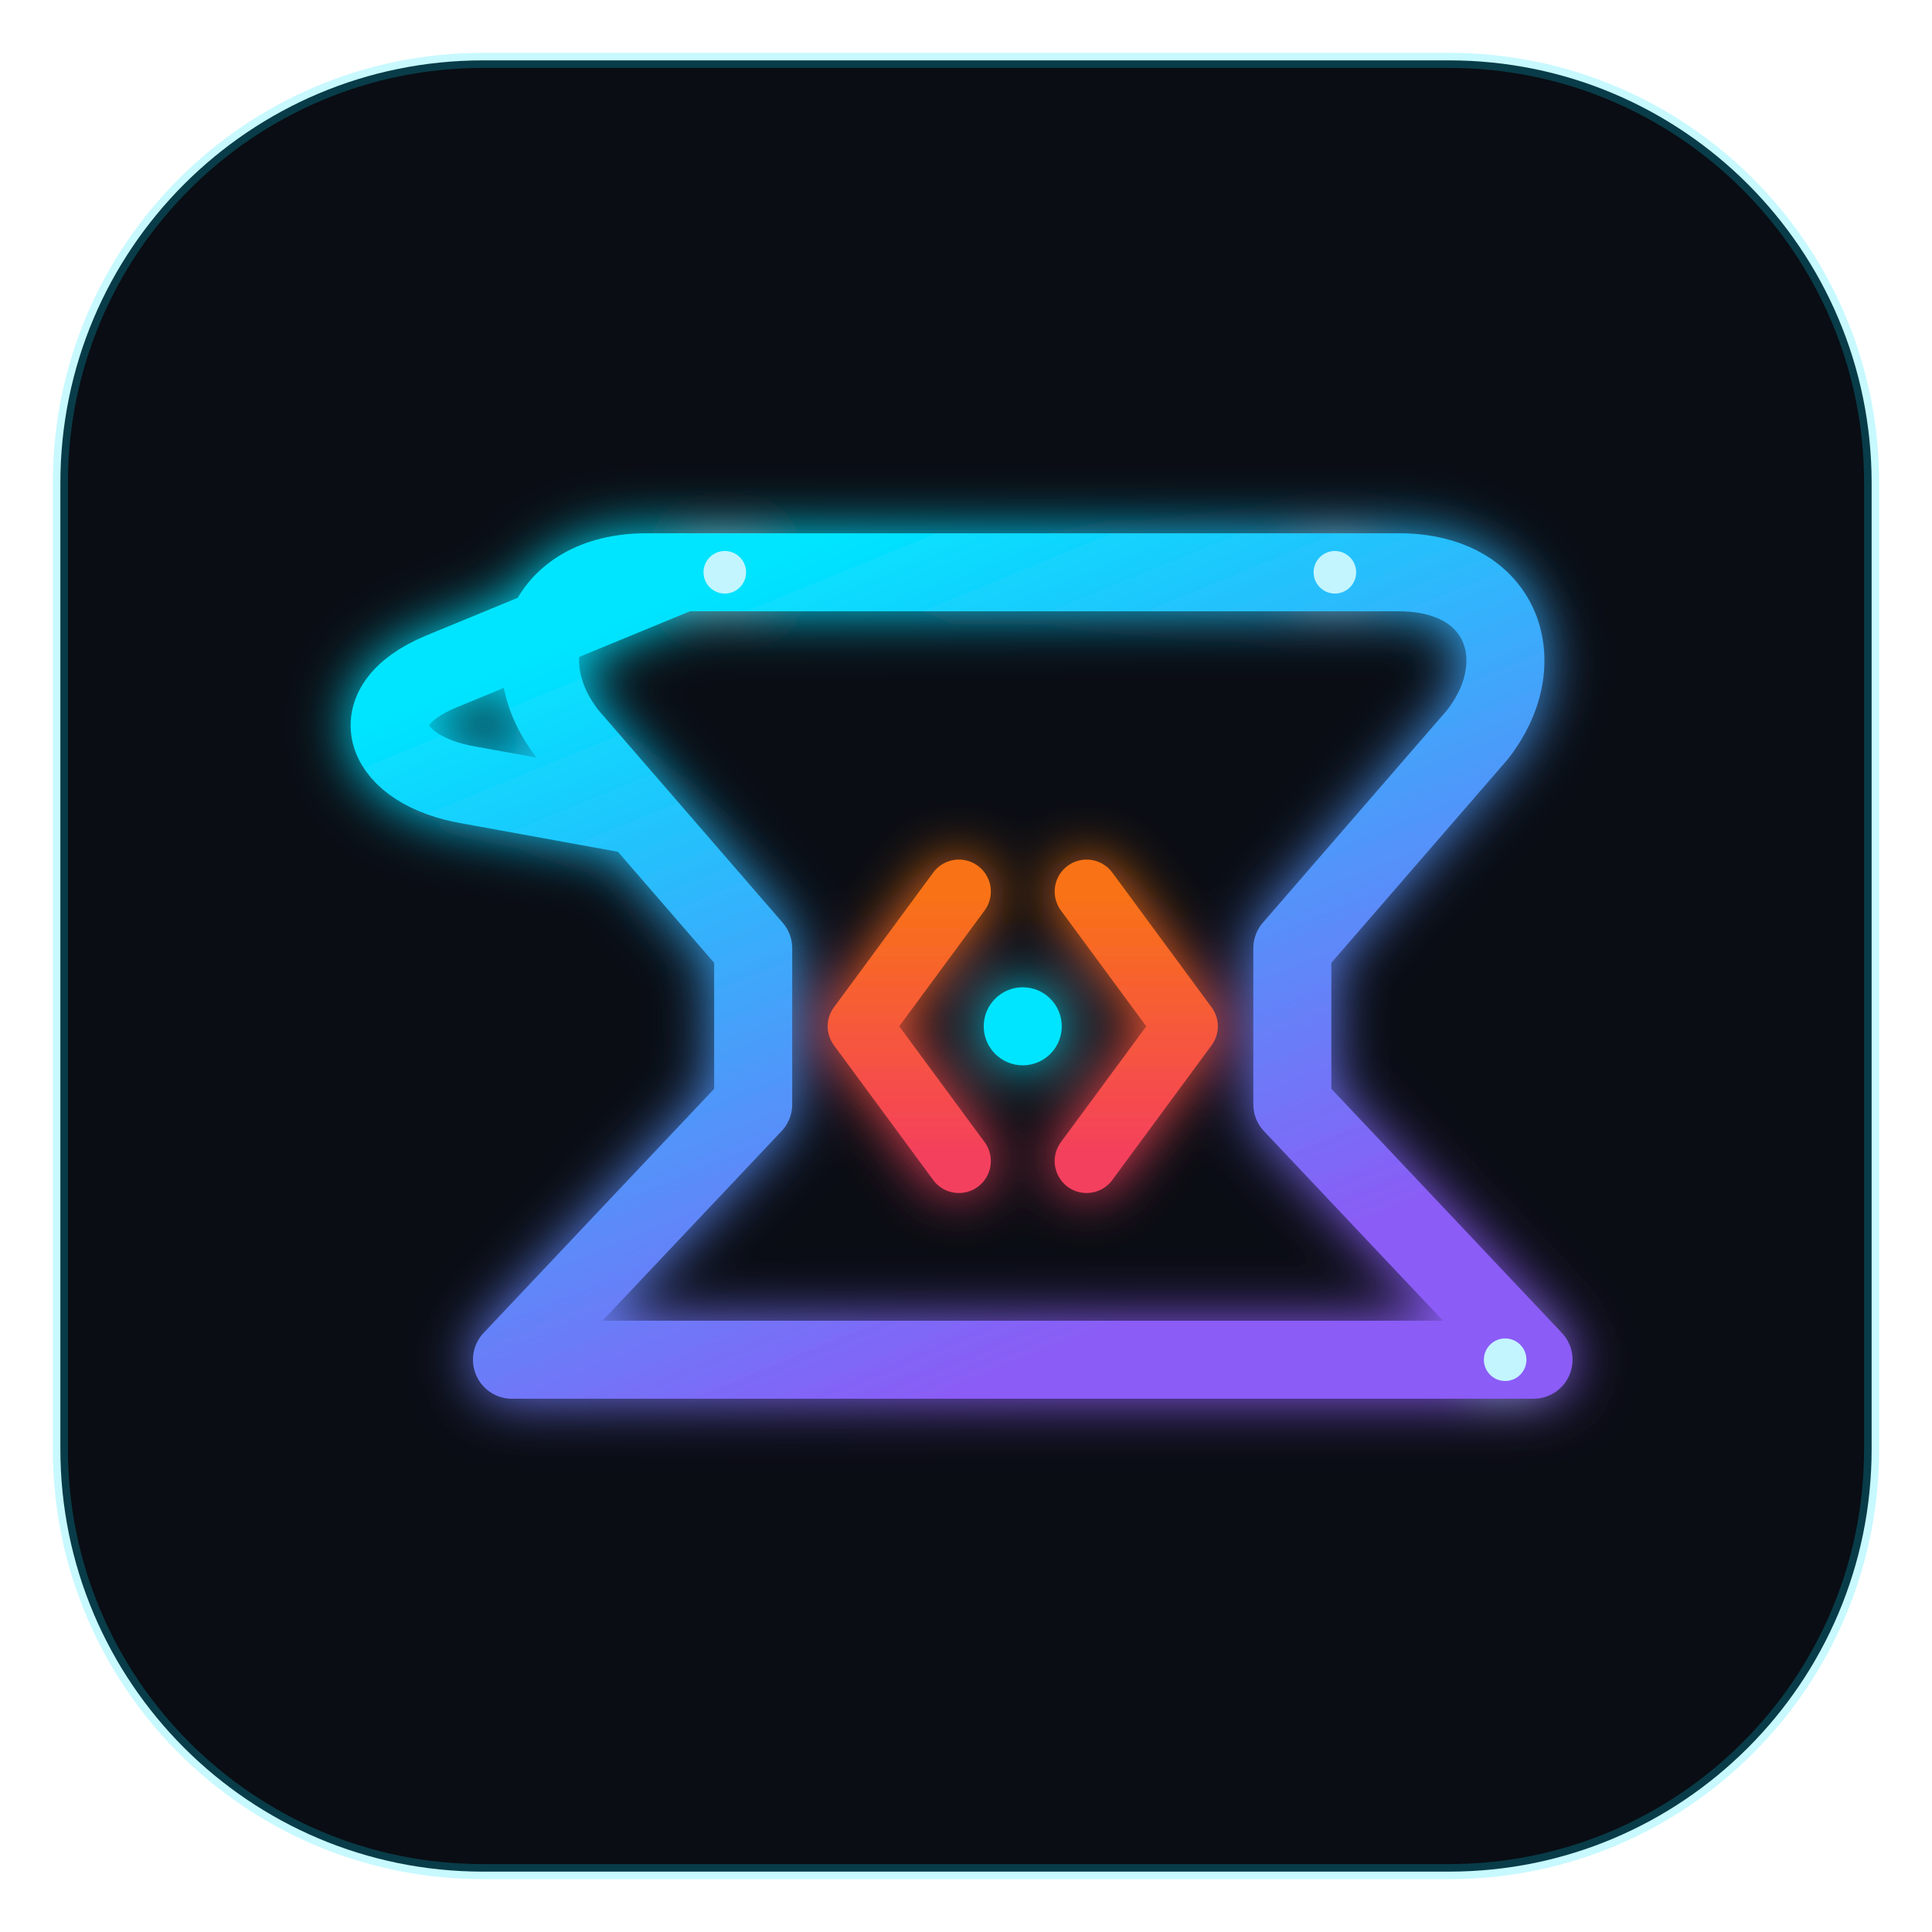
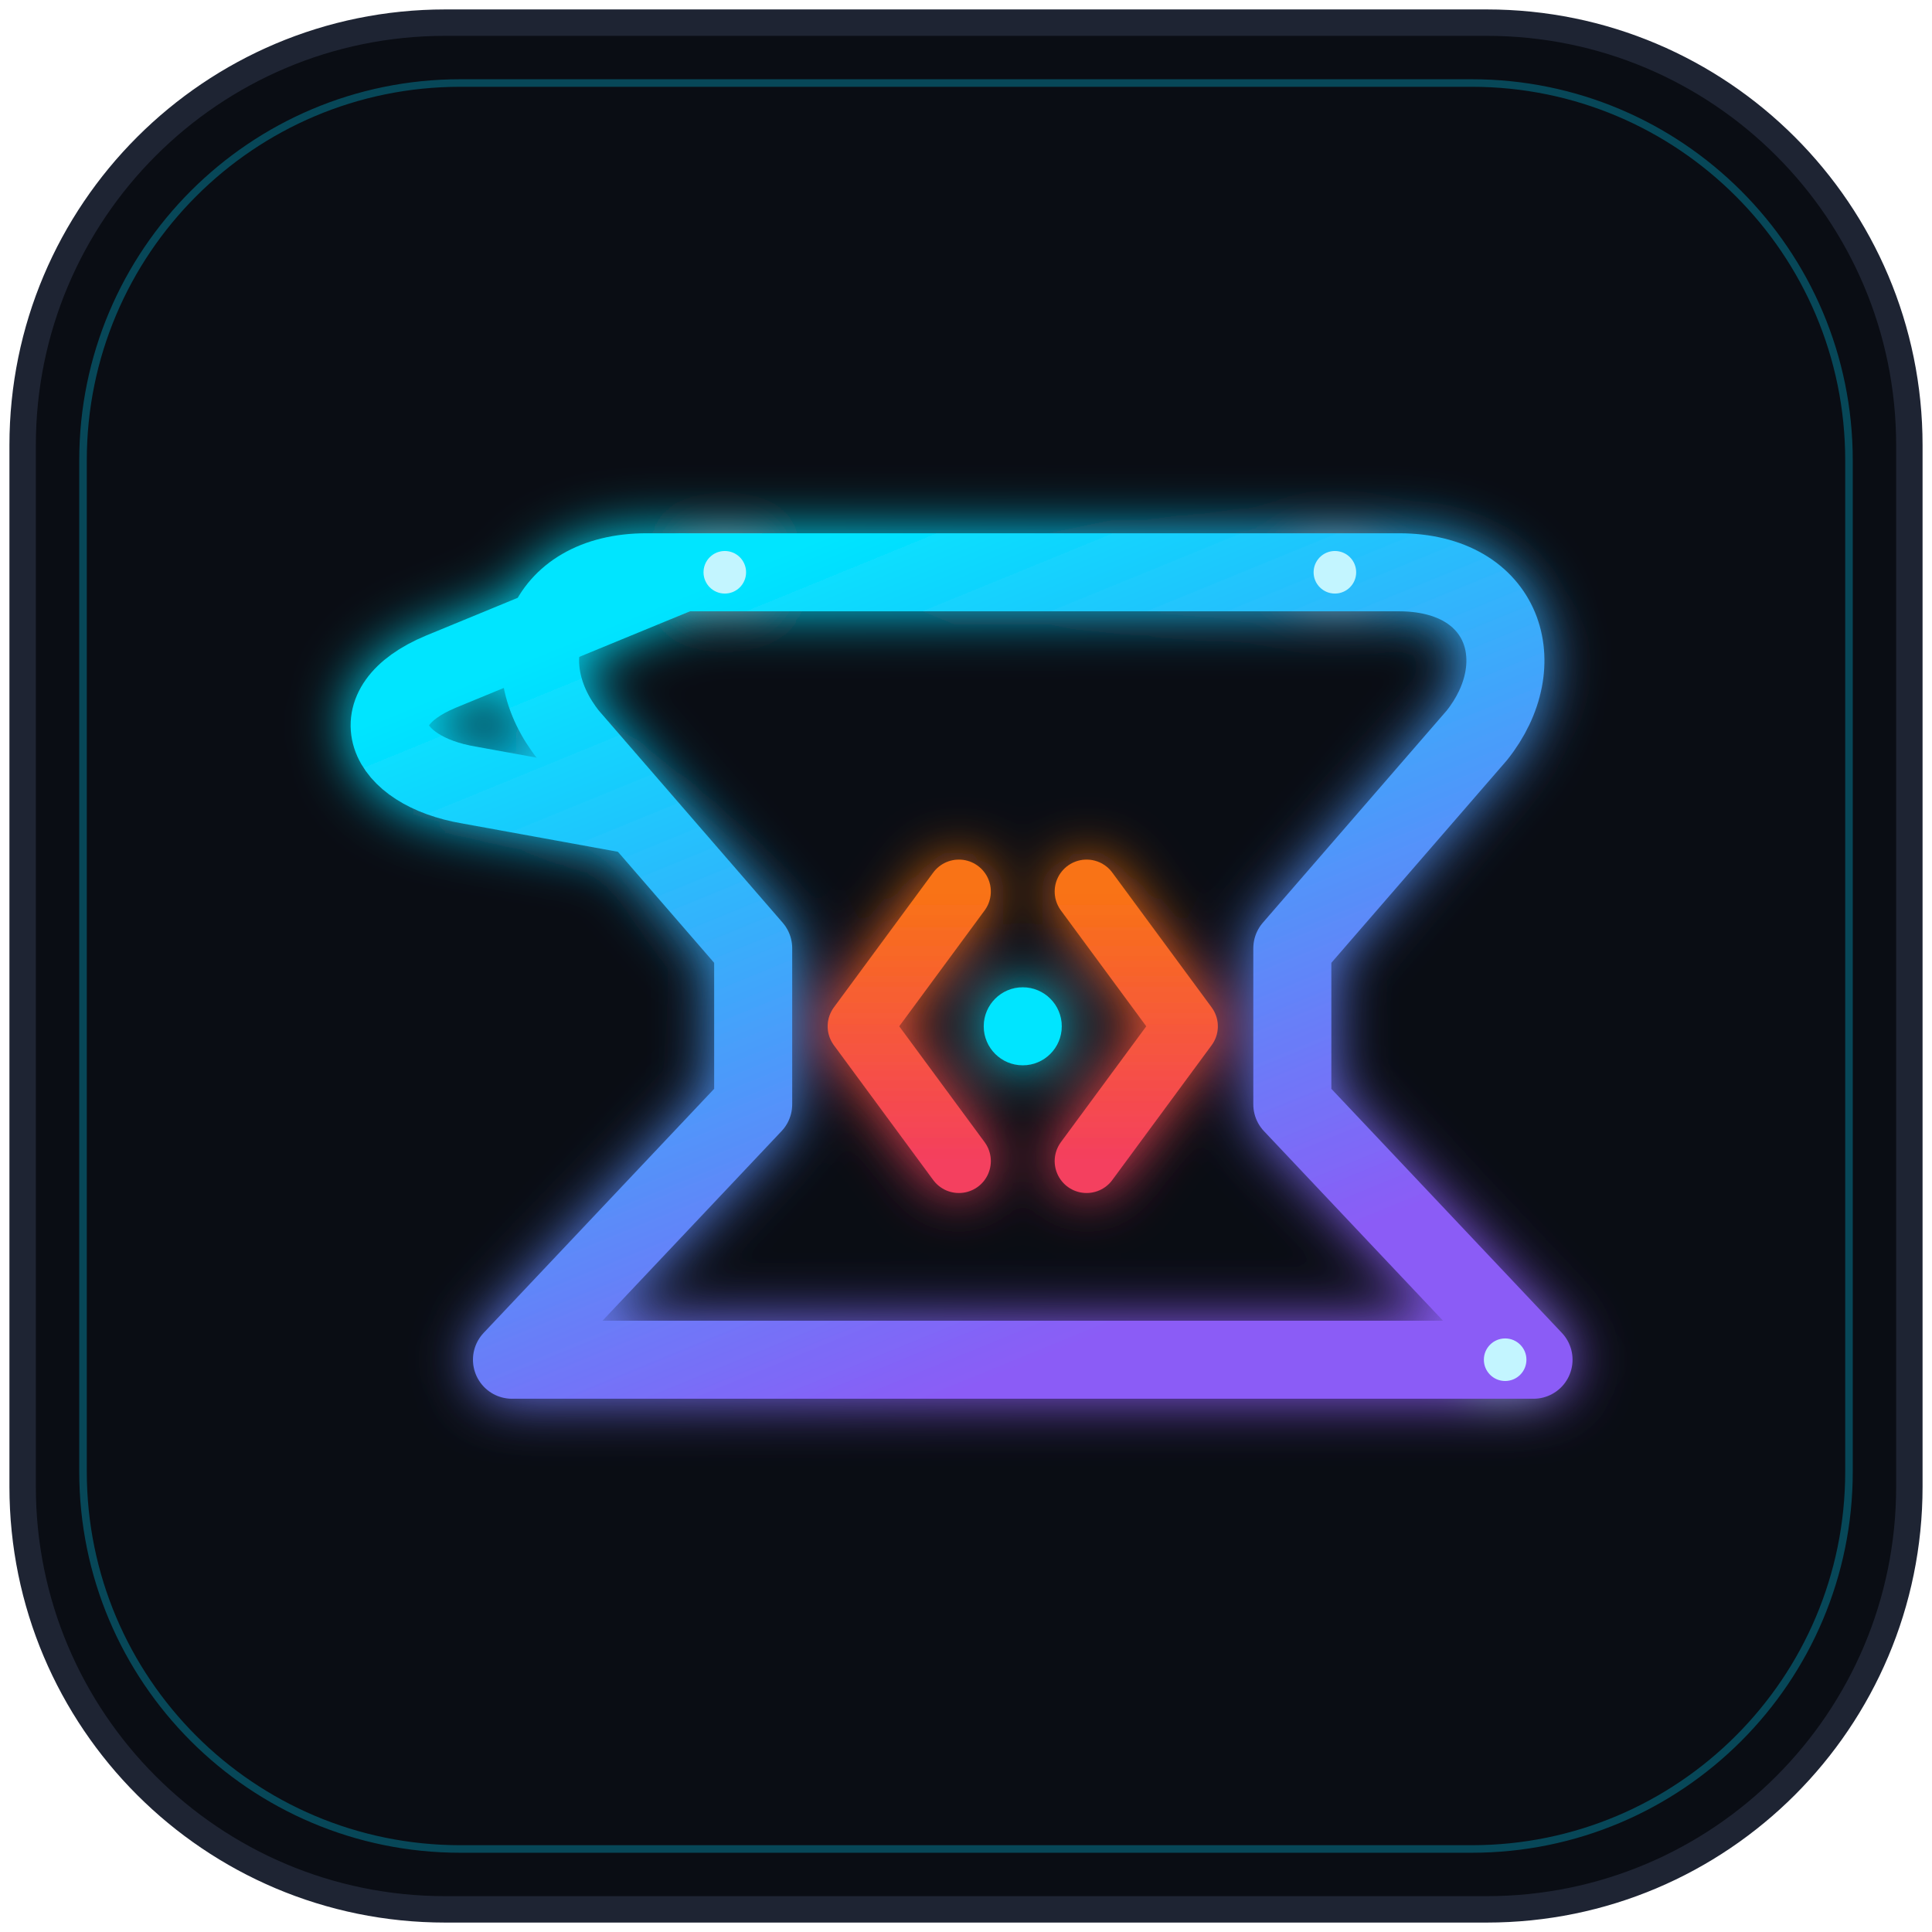
<svg xmlns="http://www.w3.org/2000/svg" viewBox="0 0 512 512" width="512" height="512" role="img" aria-label="ForjaOS">
  <defs>
    <linearGradient id="anvil-grad" gradientUnits="userSpaceOnUse" x1="200" y1="140" x2="290" y2="360">
      <stop offset="0" stop-color="#00e5ff" />
      <stop offset="1" stop-color="#8b5cf6" />
    </linearGradient>
    <linearGradient id="spark-grad" gradientUnits="userSpaceOnUse" x1="256" y1="240" x2="256" y2="316">
      <stop offset="0" stop-color="#f97316" />
      <stop offset="1" stop-color="#f43f5e" />
    </linearGradient>
    <filter id="glow" x="-20%" y="-20%" width="140%" height="140%">
      <feGaussianBlur in="SourceGraphic" stdDeviation="8" result="blur" />
      <feMerge>
        <feMergeNode in="blur" />
        <feMergeNode in="SourceGraphic" />
      </feMerge>
    </filter>
  </defs>
-   <rect id="tile" x="16" y="16" width="480" height="480" rx="112" fill="#0a0d14" stroke="#00e5ff" stroke-opacity="0.22" stroke-width="4" />
+   <rect id="tile" x="6" y="6" width="500" height="500" rx="112" fill="#0a0d14" stroke="#1e2433" stroke-width="7" />
+   <rect id="tile-inner" x="22" y="22" width="468" height="468" rx="100" fill="none" stroke="#00b4d8" stroke-opacity="0.35" stroke-width="2" />
  <g transform="translate(256 256) scale(0.94) translate(-240 -261)">
    <g id="mark" filter="url(#glow)">
      <path id="anvil" d="M150 150H362C392 150 400 176 384 196L332 256V300L400 372H112L180 300V256L128 196C112 176 120 150 150 150Z" fill="none" stroke-linecap="round" stroke-linejoin="round" stroke="url(#anvil-grad)" stroke-width="22" />
      <path id="horn" d="M160 150L92 178C68 188 76 206 100 210L144 218" fill="none" stroke-linecap="round" stroke-linejoin="round" stroke="url(#anvil-grad)" stroke-width="22" />
      <g id="spark" fill="none" stroke-linecap="round" stroke-linejoin="round" stroke="url(#spark-grad)" stroke-width="18">
        <path d="M238 240L210 278L238 316" />
        <path d="M274 240L302 278L274 316" />
      </g>
      <circle id="core" cx="256" cy="278" r="11" fill="#00e5ff" />
      <g id="nodes">
        <circle cx="172" cy="150" r="6" fill="#c3f5ff" />
        <circle cx="344" cy="150" r="6" fill="#c3f5ff" />
        <circle cx="392" cy="372" r="6" fill="#c3f5ff" />
      </g>
    </g>
  </g>
</svg>
